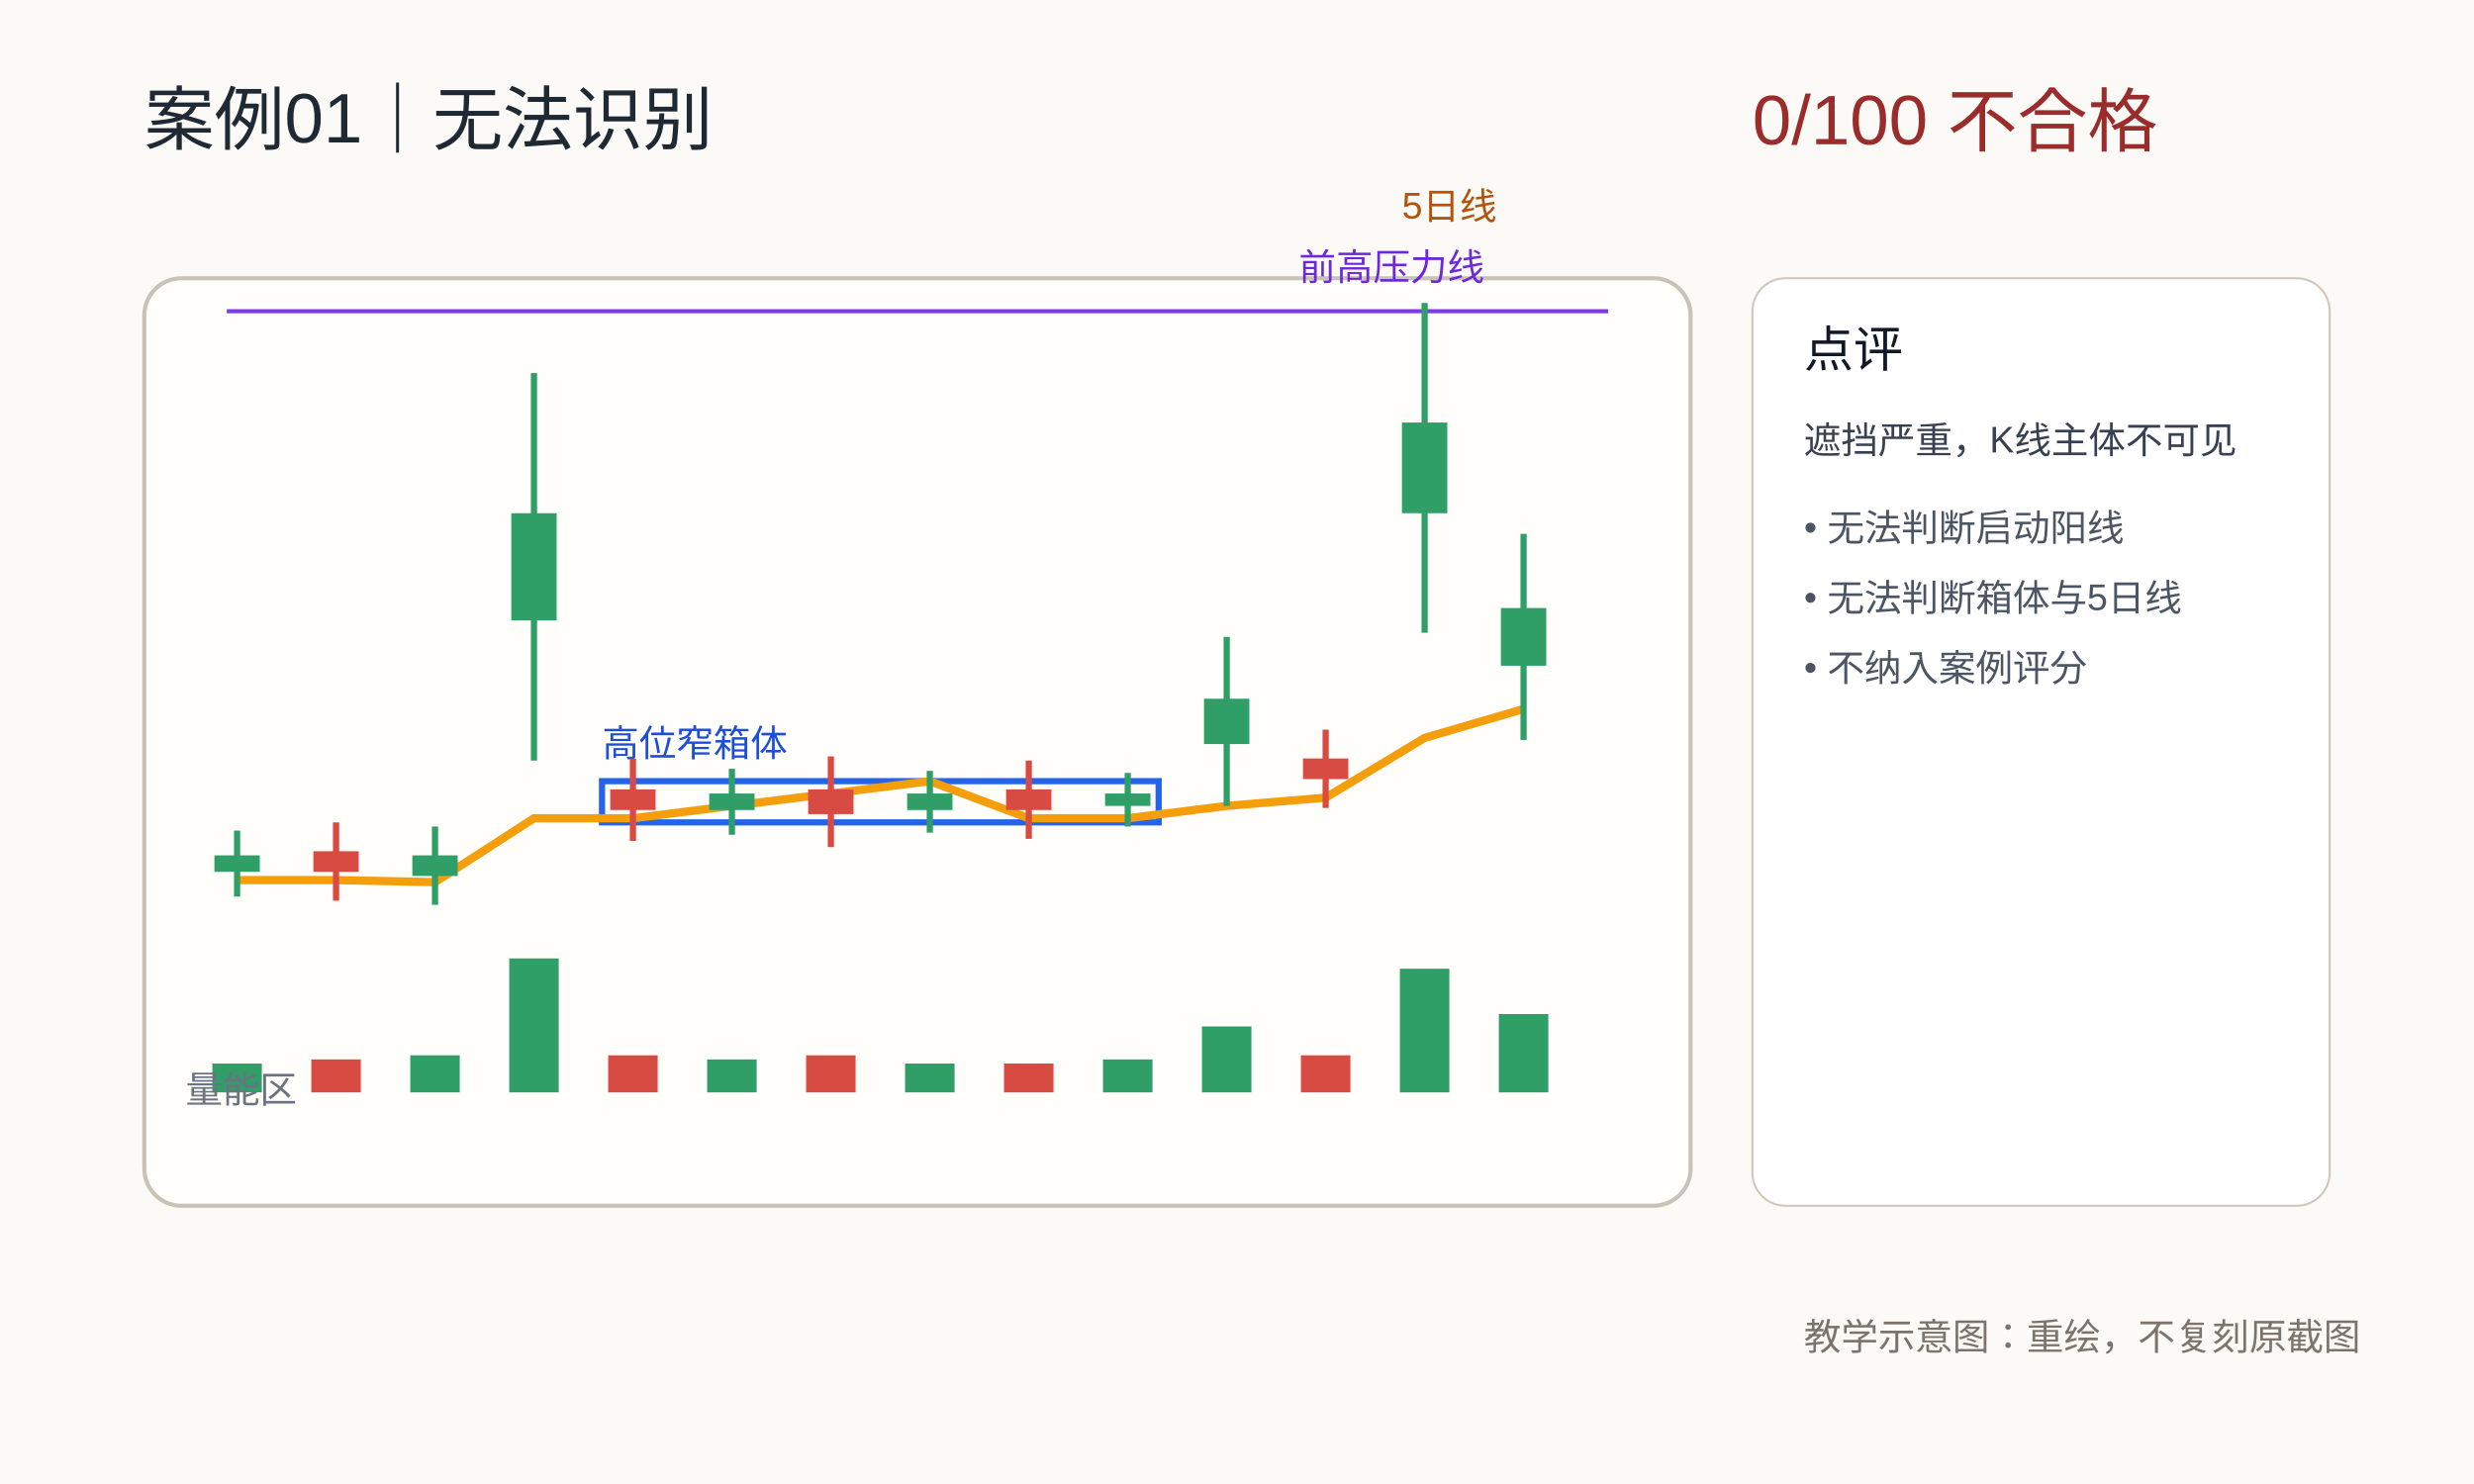
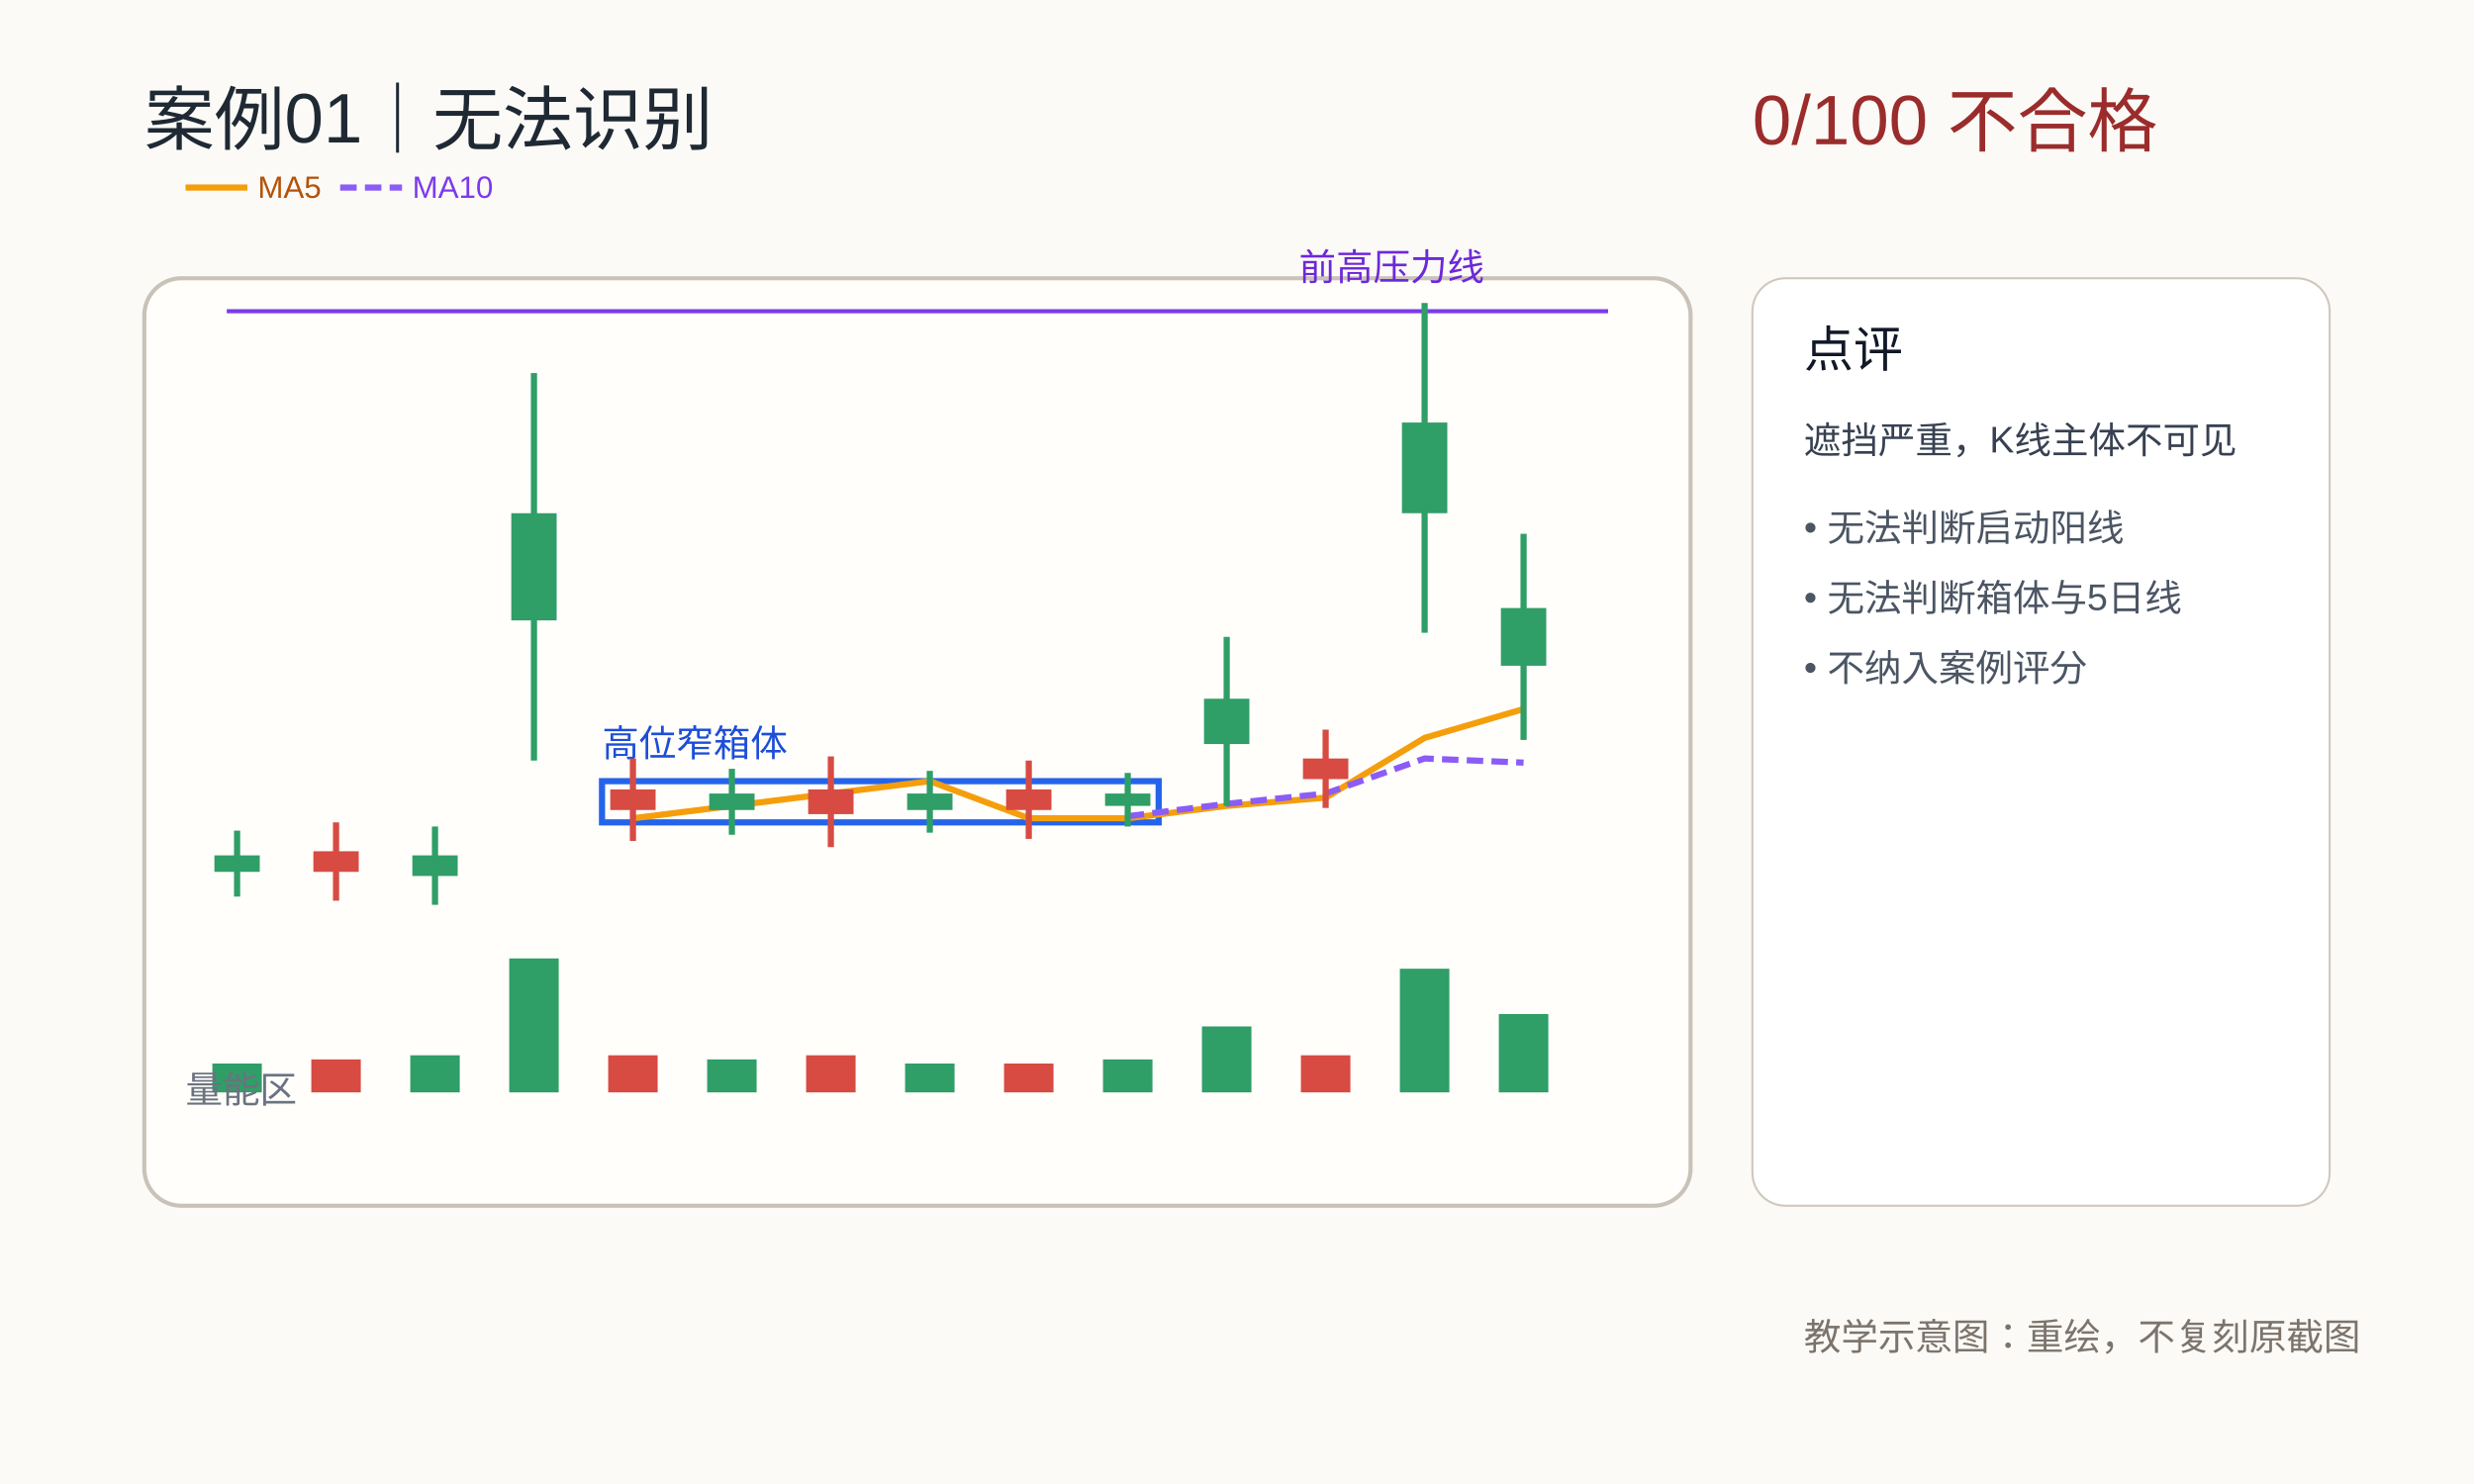
<svg xmlns="http://www.w3.org/2000/svg" width="1200" height="720" viewBox="0 0 1200 720">
  <rect width="1200" height="720" fill="#fbfaf7" />
  <rect x="70" y="135" width="750" height="450" rx="18" fill="#fffefb" stroke="#c9c2b8" stroke-width="2" />
  <text x="70" y="70" font-size="34" font-family="PingFang SC, Arial" fill="#1f2933">案例01｜无法识别</text>
  <text x="850" y="70" font-size="34" font-family="PingFang SC, Arial" fill="#9b2c2c">0/100  不合格</text>
  <line x1="110" y1="151" x2="780" y2="151" stroke="#7c3aed" stroke-width="2" />
  <text x="630" y="136" font-size="18" font-family="PingFang SC, Arial" fill="#6d28d9">前高压力线</text>
  <rect x="292" y="379" width="270" height="20" fill="none" stroke="#2563eb" stroke-width="3" />
  <text x="292" y="367" font-size="18" font-family="PingFang SC, Arial" fill="#1d4ed8">高位窄箱体</text>
-   <polyline points="115,427 163,427 211,428 259,397 307,397 355,391 403,385 451,379 499,397 547,397 595,391 643,387 691,358 739,344" fill="none" stroke="#f59e0b" stroke-width="4" />
-   <text x="680" y="106" font-size="18" font-family="PingFang SC, Arial" fill="#b45309">5日线</text>
+   <polyline points="307,397 355,391 403,385 451,379 499,397 547,397 595,391 643,387 691,358 739,344" fill="none" stroke="#f59e0b" stroke-width="3" />
+   <polyline points="547,396 595,390 643,385 691,368 739,370" fill="none" stroke="#8b5cf6" stroke-width="3" stroke-dasharray="8,4" />
+   <line x1="90" y1="91" x2="120" y2="91" stroke="#f59e0b" stroke-width="3" />
+   <text x="125" y="96" font-size="15" font-family="PingFang SC, Arial" fill="#b45309">MA5</text>
+   <line x1="165" y1="91" x2="195" y2="91" stroke="#8b5cf6" stroke-width="3" stroke-dasharray="8,4" />
+   <text x="200" y="96" font-size="15" font-family="PingFang SC, Arial" fill="#7c3aed">MA10</text>
  <line x1="115" y1="403" x2="115" y2="435" stroke="#2f9e67" stroke-width="3" />
  <rect x="104" y="415" width="22" height="8" fill="#2f9e67" />
  <line x1="163" y1="399" x2="163" y2="437" stroke="#d74b42" stroke-width="3" />
  <rect x="152" y="413" width="22" height="10" fill="#d74b42" />
  <line x1="211" y1="401" x2="211" y2="439" stroke="#2f9e67" stroke-width="3" />
  <rect x="200" y="415" width="22" height="10" fill="#2f9e67" />
  <line x1="259" y1="181" x2="259" y2="369" stroke="#2f9e67" stroke-width="3" />
  <rect x="248" y="249" width="22" height="52" fill="#2f9e67" />
  <line x1="307" y1="368" x2="307" y2="408" stroke="#d74b42" stroke-width="3" />
  <rect x="296" y="383" width="22" height="10" fill="#d74b42" />
  <line x1="355" y1="373" x2="355" y2="405" stroke="#2f9e67" stroke-width="3" />
  <rect x="344" y="385" width="22" height="8" fill="#2f9e67" />
  <line x1="403" y1="367" x2="403" y2="411" stroke="#d74b42" stroke-width="3" />
  <rect x="392" y="383" width="22" height="12" fill="#d74b42" />
  <line x1="451" y1="374" x2="451" y2="404" stroke="#2f9e67" stroke-width="3" />
  <rect x="440" y="385" width="22" height="8" fill="#2f9e67" />
  <line x1="499" y1="369" x2="499" y2="407" stroke="#d74b42" stroke-width="3" />
  <rect x="488" y="383" width="22" height="10" fill="#d74b42" />
  <line x1="547" y1="375" x2="547" y2="401" stroke="#2f9e67" stroke-width="3" />
  <rect x="536" y="385" width="22" height="6" fill="#2f9e67" />
  <line x1="595" y1="309" x2="595" y2="391" stroke="#2f9e67" stroke-width="3" />
  <rect x="584" y="339" width="22" height="22" fill="#2f9e67" />
  <line x1="643" y1="354" x2="643" y2="392" stroke="#d74b42" stroke-width="3" />
  <rect x="632" y="368" width="22" height="10" fill="#d74b42" />
  <line x1="691" y1="147" x2="691" y2="307" stroke="#2f9e67" stroke-width="3" />
  <rect x="680" y="205" width="22" height="44" fill="#2f9e67" />
  <line x1="739" y1="259" x2="739" y2="359" stroke="#2f9e67" stroke-width="3" />
  <rect x="728" y="295" width="22" height="28" fill="#2f9e67" />
  <rect x="103" y="516" width="24" height="14" fill="#2f9e67" />
  <rect x="151" y="514" width="24" height="16" fill="#d74b42" />
  <rect x="199" y="512" width="24" height="18" fill="#2f9e67" />
  <rect x="247" y="465" width="24" height="65" fill="#2f9e67" />
  <rect x="295" y="512" width="24" height="18" fill="#d74b42" />
  <rect x="343" y="514" width="24" height="16" fill="#2f9e67" />
  <rect x="391" y="512" width="24" height="18" fill="#d74b42" />
  <rect x="439" y="516" width="24" height="14" fill="#2f9e67" />
  <rect x="487" y="516" width="24" height="14" fill="#d74b42" />
  <rect x="535" y="514" width="24" height="16" fill="#2f9e67" />
  <rect x="583" y="498" width="24" height="32" fill="#2f9e67" />
  <rect x="631" y="512" width="24" height="18" fill="#d74b42" />
  <rect x="679" y="470" width="24" height="60" fill="#2f9e67" />
  <rect x="727" y="492" width="24" height="38" fill="#2f9e67" />
  <text x="90" y="535" font-size="18" font-family="PingFang SC, Arial" fill="#6b7280">量能区</text>
  <rect x="850" y="135" width="280" height="450" rx="16" fill="#ffffff" stroke="#d0c7bc" />
  <text x="875" y="178" font-size="24" font-family="PingFang SC, Arial" fill="#111827">点评</text>
  <text x="875" y="220" font-size="18" font-family="PingFang SC, Arial" fill="#374151">遮挡严重，K线主体不可见</text>
  <text x="875" y="262" font-size="18" font-family="PingFang SC, Arial" fill="#4b5563">• 无法判断启动阳线</text>
  <text x="875" y="296" font-size="18" font-family="PingFang SC, Arial" fill="#4b5563">• 无法判断箱体与5日线</text>
  <text x="875" y="330" font-size="18" font-family="PingFang SC, Arial" fill="#4b5563">• 不纳入案例评分</text>
  <text x="875" y="655" font-size="18" font-family="PingFang SC, Arial" fill="#7c746b">教学示意图：重绘，不复刻原截图</text>
</svg>
